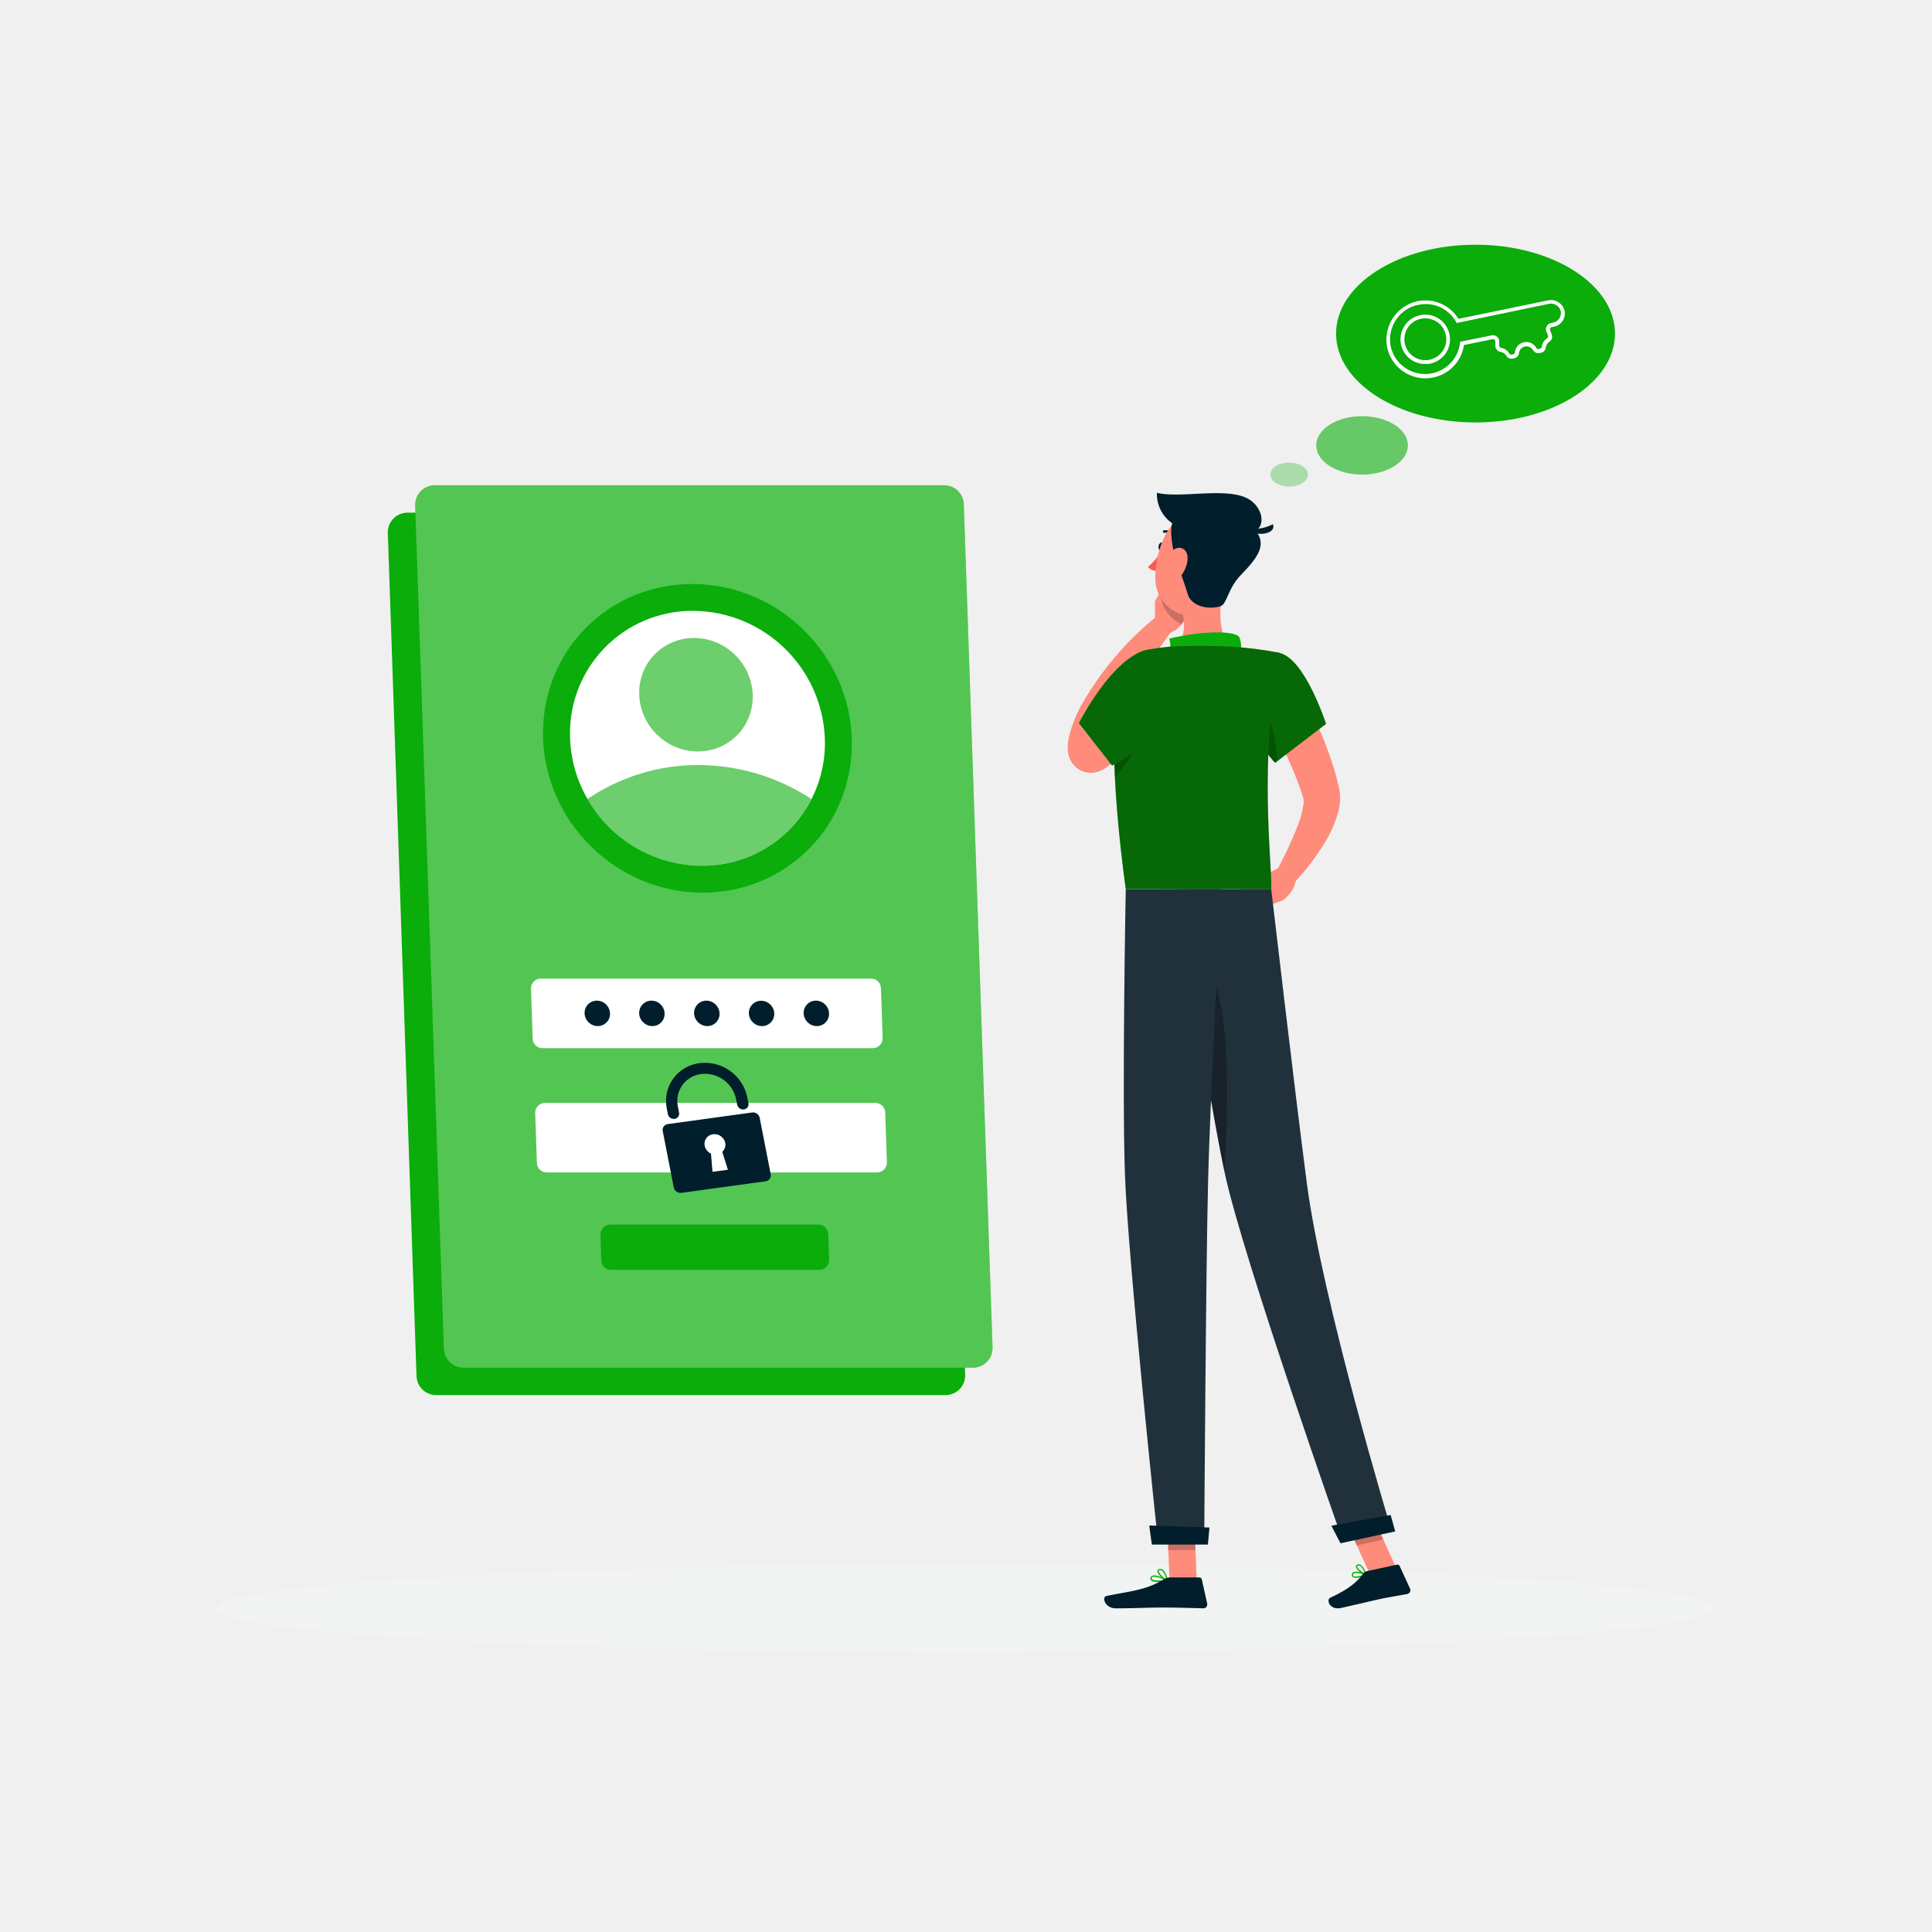
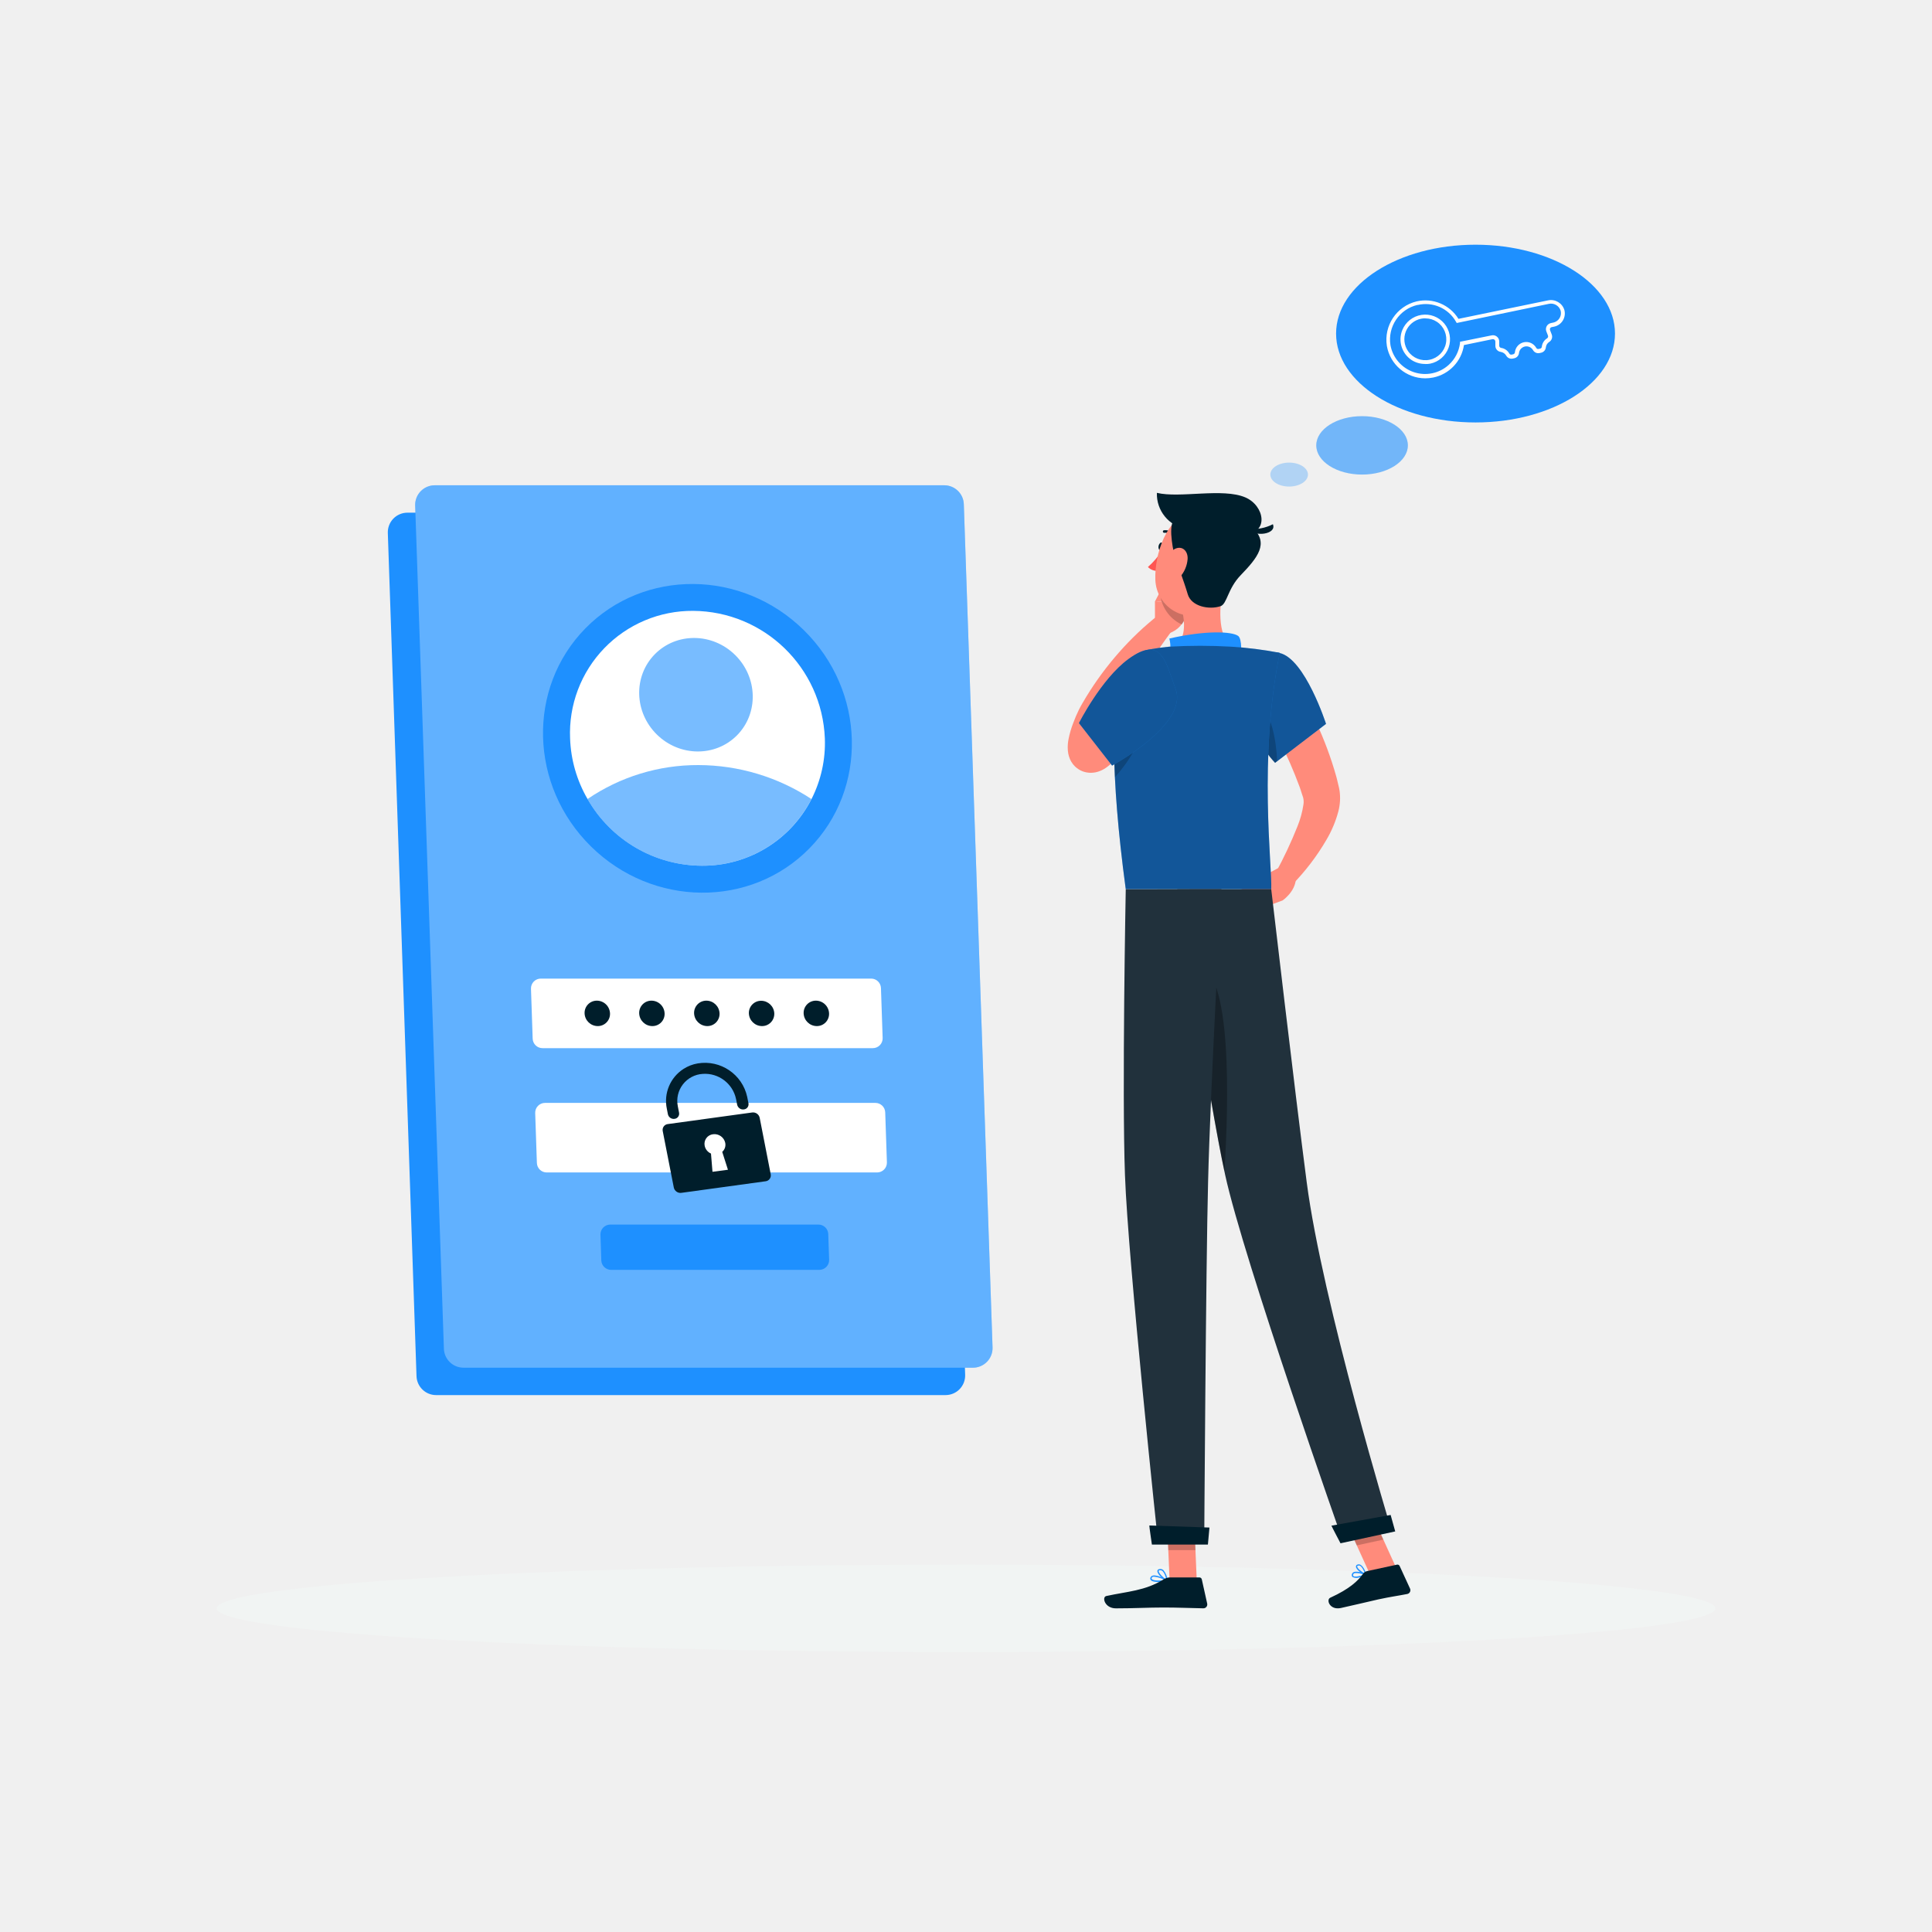
<svg xmlns="http://www.w3.org/2000/svg" width="394" height="394" fill="none">
  <path d="M197 336.917c84.381 0 152.785-3.993 152.785-8.92 0-4.926-68.404-8.92-152.785-8.92s-152.785 3.994-152.785 8.92c0 4.927 68.404 8.92 152.785 8.92z" fill="#F1F4F3" />
-   <path d="M196.827 280.371a4 4 0 01-3.997 4.136H88.938a4 4 0 01-3.998-3.864l-5.85-171.955a4 4 0 013.998-4.136h103.891a4 4 0 013.998 3.864l5.85 171.955z" fill="#0AAD0A" />
-   <path d="M202.413 274.784a4 4 0 01-3.998 4.136H94.524a4 4 0 01-3.998-3.863l-5.858-171.956a4 4 0 013.998-4.136h103.891a4 4 0 013.998 3.864l5.858 171.955z" fill="#0AAD0A" />
+   <path d="M196.827 280.371a4 4 0 01-3.997 4.136H88.938a4 4 0 01-3.998-3.864l-5.85-171.955a4 4 0 013.998-4.136h103.891a4 4 0 013.998 3.864l5.85 171.955z" fill="#1e90ff" />
+   <path d="M202.413 274.784a4 4 0 01-3.998 4.136H94.524a4 4 0 01-3.998-3.863l-5.858-171.956a4 4 0 013.998-4.136h103.891a4 4 0 013.998 3.864l5.858 171.955z" fill="#1e90ff" />
  <path opacity=".3" d="M202.413 274.784a4 4 0 01-3.998 4.136H94.524a4 4 0 01-3.998-3.863l-5.858-171.956a4 4 0 013.998-4.136h103.891a4 4 0 013.998 3.864l5.858 171.955z" fill="#fff" />
-   <path d="M165.064 173.016c11.981-12.187 11.471-32.116-1.139-44.512-12.609-12.396-32.544-12.564-44.525-.377-11.981 12.188-11.471 32.117 1.139 44.512 12.61 12.396 32.544 12.565 44.525.377z" fill="#0AAD0A" />
+   <path d="M165.064 173.016c11.981-12.187 11.471-32.116-1.139-44.512-12.609-12.396-32.544-12.564-44.525-.377-11.981 12.188-11.471 32.117 1.139 44.512 12.61 12.396 32.544 12.565 44.525.377z" fill="#1e90ff" />
  <path d="M168.214 150.579a25.222 25.222 0 01-2.718 12.372 24.888 24.888 0 01-22.38 13.6 26.995 26.995 0 01-23.293-13.6 26.4 26.4 0 01-3.562-12.372 24.953 24.953 0 011.595-9.908 24.948 24.948 0 0113.651-14.148 24.92 24.92 0 019.844-1.948 27.076 27.076 0 0126.863 26.004z" fill="#fff" />
-   <path opacity=".6" d="M165.481 162.951a24.896 24.896 0 01-22.379 13.6 26.992 26.992 0 01-23.293-13.6 39.862 39.862 0 0122.615-6.927 42.143 42.143 0 0123.057 6.927zm-15.155-13.02c4.406-4.482 4.218-11.81-.418-16.368-4.637-4.558-11.967-4.62-16.373-.138-4.405 4.481-4.218 11.809.419 16.367 4.637 4.558 11.967 4.62 16.372.139z" fill="#0AAD0A" />
+   <path opacity=".6" d="M165.481 162.951a24.896 24.896 0 01-22.379 13.6 26.992 26.992 0 01-23.293-13.6 39.862 39.862 0 0122.615-6.927 42.143 42.143 0 0123.057 6.927zm-15.155-13.02c4.406-4.482 4.218-11.81-.418-16.368-4.637-4.558-11.967-4.62-16.373-.138-4.405 4.481-4.218 11.809.419 16.367 4.637 4.558 11.967 4.62 16.372.139z" fill="#1e90ff" />
  <path d="M180.002 211.685a1.999 1.999 0 01-1.998 2.068h-67.375a2 2 0 01-1.999-1.932l-.345-10.184a2 2 0 011.999-2.068h67.375a2 2 0 011.998 1.932l.345 10.184zm.868 25.35a2 2 0 01-1.999 2.068h-67.383a2 2 0 01-1.999-1.932l-.345-10.184a2 2 0 011.999-2.068h67.383a2 2 0 011.999 1.932l.345 10.184z" fill="#fff" />
  <path d="M153.393 226.873l-17.202 2.364a1.195 1.195 0 00-1.033.928 1.19 1.19 0 00-.007.49l2.261 11.529a1.384 1.384 0 001.529 1.079l17.202-2.364a1.202 1.202 0 001.032-1.426l-2.253-11.528a1.378 1.378 0 00-1.529-1.072zm-4.941 11.678l-3.152.418-.307-3.719a2.21 2.21 0 01-1.284-1.576 1.964 1.964 0 011.702-2.364 2.25 2.25 0 012.49 1.757 1.93 1.93 0 01-.615 1.836l1.166 3.648zm3.237-12.3a1.232 1.232 0 01-1.355-.954l-.221-1.127a6.482 6.482 0 00-6.793-5.169 5.523 5.523 0 00-4.056 2.142 5.524 5.524 0 00-1.034 4.469l.252 1.3a1.072 1.072 0 01-.182.835 1.065 1.065 0 01-.74.426 1.211 1.211 0 01-1.355-.953l-.213-1.096a7.758 7.758 0 013.405-8.139 7.76 7.76 0 012.899-1.12 8.83 8.83 0 0110.086 6.832l.253 1.293a1.057 1.057 0 01-.946 1.261z" fill="#001E2B" />
-   <path d="M169.088 256.9a2 2 0 01-1.999 2.068h-42.464a2 2 0 01-1.999-1.933l-.174-5.236a1.999 1.999 0 011.998-2.066h42.46a2 2 0 011.999 1.932l.179 5.235z" fill="#0AAD0A" />
+   <path d="M169.088 256.9a2 2 0 01-1.999 2.068h-42.464a2 2 0 01-1.999-1.933l-.174-5.236a1.999 1.999 0 011.998-2.066h42.46a2 2 0 011.999 1.932l.179 5.235z" fill="#1e90ff" />
  <path d="M146.742 206.661a2.485 2.485 0 01-.698 1.833 2.482 2.482 0 01-1.808.759 2.71 2.71 0 01-2.687-2.592 2.485 2.485 0 01.698-1.833 2.49 2.49 0 011.808-.76 2.704 2.704 0 012.687 2.593zm-11.207 0a2.47 2.47 0 01-.159.989 2.47 2.47 0 01-1.364 1.411 2.458 2.458 0 01-.983.192 2.699 2.699 0 01-2.679-2.592 2.494 2.494 0 012.506-2.593 2.698 2.698 0 012.679 2.593zm-11.133 0a2.485 2.485 0 01-.698 1.833 2.482 2.482 0 01-1.808.759 2.693 2.693 0 01-2.679-2.592 2.485 2.485 0 01.697-1.833 2.49 2.49 0 011.809-.76 2.698 2.698 0 012.679 2.593zm33.503 0a2.484 2.484 0 01-1.523 2.398 2.474 2.474 0 01-.983.194 2.693 2.693 0 01-2.679-2.592 2.485 2.485 0 012.514-2.569 2.697 2.697 0 012.671 2.569zm11.169 0a2.488 2.488 0 01-.695 1.835 2.475 2.475 0 01-1.811.757 2.699 2.699 0 01-2.679-2.592 2.485 2.485 0 01.697-1.833 2.487 2.487 0 011.809-.76 2.698 2.698 0 012.679 2.593z" fill="#001E2B" />
  <path d="M263.124 137.333c1.048 1.686 1.923 3.293 2.821 4.972a95.588 95.588 0 012.506 5.09 72.8 72.8 0 014.019 10.82c.142.465.244.961.362 1.442l.174.733.086.362.103.599a10.777 10.777 0 01-.245 4.066 23.054 23.054 0 01-2.458 5.871 46.67 46.67 0 01-6.998 9.164l-3.317-2.506a87.671 87.671 0 004.436-9.456c.575-1.426.98-2.915 1.206-4.436a3.507 3.507 0 00-.063-1.395l-.315-.961c-.126-.394-.244-.788-.394-1.19a89.379 89.379 0 00-4.153-9.519 217.265 217.265 0 00-4.964-9.314l7.194-4.342z" fill="#FF8B7B" />
  <path d="M261.019 176.851l-3.624 1.915 4.16 4.87s2.601-1.758 2.719-4.437l-3.255-2.348zm-8.488 4.917l4.452 3.538 4.571-1.67-4.161-4.87-4.862 3.002z" fill="#FF8B7B" />
  <path d="M237.309 111.549c-.086.442-.394.749-.677.694-.284-.055-.45-.465-.363-.899.087-.433.394-.788.686-.693.291.095.441.457.354.898z" fill="#001E2B" />
  <path d="M236.954 112.306a15.954 15.954 0 01-2.852 3.325 2.588 2.588 0 002.017.788l.835-4.113z" fill="#FF5652" />
  <path d="M235.535 127.766v-5.169l6.84.788s-.11 4.444-3.94 5.752l-2.9-1.371z" fill="#FF8B7B" />
  <path d="M237.505 118.878l4.815 1.387.086 3.159-6.84-.827 1.939-3.719z" fill="#FF8B7B" />
  <path opacity=".2" d="M242.319 120.265l-4.815-1.387-.938 1.796a7.677 7.677 0 004.445 6.683 7.538 7.538 0 001.394-3.94l-.086-3.152z" fill="#000" />
  <path d="M239.406 109.445a.265.265 0 00.141-.045.263.263 0 00.117-.26.272.272 0 00-.061-.136 2.618 2.618 0 00-2.238-.867.264.264 0 00-.169.106.266.266 0 00-.044.194.267.267 0 00.299.22 2.077 2.077 0 011.766.702.268.268 0 00.189.086z" fill="#001E2B" />
  <path d="M249.474 119.524c-.788 4.058-1.277 9.676 1.576 12.379 0 0-1.103 4.114-8.668 4.114-8.282 0-3.98-3.609-3.98-3.609 3.444-1.072 3.412-4.988 2.624-8.14l8.448-4.744z" fill="#FF8B7B" />
-   <path d="M252.586 134.614c.74-1.04.709-4.342-.079-4.925-1.269-.938-6.714-1.158-14.034.528.788 3.199-.907 4.87-.907 4.87l15.02-.473zm24.636 187.079a1.811 1.811 0 01-1.387-.079.537.537 0 01-.126-.606.613.613 0 01.339-.387c.748-.362 2.466.339 2.545.371a.132.132 0 01.058.047.128.128 0 01.021.071c0 .025-.007.05-.02.072a.147.147 0 01-.051.054 7.795 7.795 0 01-1.379.457zm-.906-.89a.614.614 0 00-.15.055.33.33 0 00-.205.22c-.071.237 0 .316.047.339.3.253 1.403 0 2.183-.291a4.315 4.315 0 00-1.875-.323z" fill="#0AAD0A" />
-   <path d="M278.568 321.244h-.063c-.63-.181-1.97-1.135-1.985-1.757a.43.43 0 01.338-.426.687.687 0 01.576.047c.74.379 1.213 1.907 1.229 1.978a.124.124 0 010 .126.096.096 0 01-.044.027.11.11 0 01-.051.005zm-1.576-1.962h-.063c-.157.055-.157.134-.157.173 0 .371.898 1.119 1.576 1.419-.166-.442-.528-1.316-1.009-1.576a.452.452 0 00-.339-.016h-.008zm-40.703 3.341c-.709 0-1.394-.102-1.623-.418a.493.493 0 010-.575.654.654 0 01.418-.307c.922-.252 2.86.851 2.939.898a.12.12 0 01.063.134.125.125 0 01-.102.11 9.537 9.537 0 01-1.695.158zm-.874-1.08a.826.826 0 00-.253 0 .407.407 0 00-.26.182c-.094.165-.055.244 0 .291.26.363 1.655.371 2.688.221a6.013 6.013 0 00-2.175-.694z" fill="#0AAD0A" />
-   <path d="M237.979 322.465h-.055c-.67-.299-1.993-1.497-1.891-2.127 0-.15.126-.331.489-.363a.947.947 0 01.724.221 3.76 3.76 0 01.867 2.135.158.158 0 01-.055.119.151.151 0 01-.079.015zm-1.355-2.245h-.079c-.236 0-.252.11-.252.141-.063.379.835 1.324 1.521 1.734a3.053 3.053 0 00-.733-1.71.693.693 0 00-.465-.165h.008z" fill="#0AAD0A" />
+   <path d="M252.586 134.614c.74-1.04.709-4.342-.079-4.925-1.269-.938-6.714-1.158-14.034.528.788 3.199-.907 4.87-.907 4.87l15.02-.473zm24.636 187.079a1.811 1.811 0 01-1.387-.079.537.537 0 01-.126-.606.613.613 0 01.339-.387c.748-.362 2.466.339 2.545.371a.132.132 0 01.058.047.128.128 0 01.021.071c0 .025-.007.05-.02.072a.147.147 0 01-.051.054 7.795 7.795 0 01-1.379.457zm-.906-.89a.614.614 0 00-.15.055.33.33 0 00-.205.22c-.071.237 0 .316.047.339.3.253 1.403 0 2.183-.291a4.315 4.315 0 00-1.875-.323z" fill="#1e90ff" />
+   <path d="M278.568 321.244h-.063c-.63-.181-1.97-1.135-1.985-1.757a.43.43 0 01.338-.426.687.687 0 01.576.047c.74.379 1.213 1.907 1.229 1.978a.124.124 0 010 .126.096.096 0 01-.044.027.11.11 0 01-.051.005zm-1.576-1.962h-.063c-.157.055-.157.134-.157.173 0 .371.898 1.119 1.576 1.419-.166-.442-.528-1.316-1.009-1.576a.452.452 0 00-.339-.016h-.008zm-40.703 3.341c-.709 0-1.394-.102-1.623-.418a.493.493 0 010-.575.654.654 0 01.418-.307c.922-.252 2.86.851 2.939.898a.12.12 0 01.063.134.125.125 0 01-.102.11 9.537 9.537 0 01-1.695.158zm-.874-1.08a.826.826 0 00-.253 0 .407.407 0 00-.26.182c-.094.165-.055.244 0 .291.26.363 1.655.371 2.688.221a6.013 6.013 0 00-2.175-.694z" fill="#1e90ff" />
+   <path d="M237.979 322.465h-.055c-.67-.299-1.993-1.497-1.891-2.127 0-.15.126-.331.489-.363a.947.947 0 01.724.221 3.76 3.76 0 01.867 2.135.158.158 0 01-.055.119.151.151 0 01-.079.015zm-1.355-2.245h-.079c-.236 0-.252.11-.252.141-.063.379.835 1.324 1.521 1.734a3.053 3.053 0 00-.733-1.71.693.693 0 00-.465-.165h.008z" fill="#1e90ff" />
  <path d="M244.06 322.339h-5.54l-.551-12.836h5.539l.552 12.836zm40.685-2.569l-5.413 1.175-5.445-11.954 5.421-1.175 5.437 11.954z" fill="#FF8B7B" />
  <path d="M278.803 320.401l6.091-1.316a.478.478 0 01.536.268l2.112 4.586a.796.796 0 01.085.358.796.796 0 01-.328.637.788.788 0 01-.341.14c-2.127.417-3.191.52-5.862 1.095-1.647.362-5.367 1.269-7.644 1.757-2.277.489-3.057-1.694-2.167-2.096 3.98-1.82 5.634-3.42 6.714-4.909.195-.266.481-.451.804-.52zm-40.244 1.292h6.052a.494.494 0 01.473.378l1.095 4.925a.79.79 0 01-.788.993c-2.183-.039-5.335-.165-8.077-.165-3.215 0-5.981.173-9.747.173-2.278 0-2.908-2.301-1.955-2.514 4.334-.945 7.88-1.048 11.623-3.356a2.571 2.571 0 011.324-.434z" fill="#001E2B" />
-   <path d="M260.964 133.172c5.193 1.19 9.456 14.452 9.456 14.452l-10.378 7.935a22.798 22.798 0 01-5.516-10.244c-1.836-6.95 1.127-13.372 6.438-12.143z" fill="#0AAD0A" />
+   <path d="M260.964 133.172c5.193 1.19 9.456 14.452 9.456 14.452l-10.378 7.935a22.798 22.798 0 01-5.516-10.244c-1.836-6.95 1.127-13.372 6.438-12.143z" fill="#1e90ff" />
  <path opacity=".4" d="M260.964 133.172c5.193 1.19 9.456 14.452 9.456 14.452l-10.378 7.935a22.798 22.798 0 01-5.516-10.244c-1.836-6.95 1.127-13.372 6.438-12.143z" fill="#000" />
  <path d="M233.643 148.987c-1.292 1.395-2.584 2.64-3.94 3.94a75.22 75.22 0 01-2.04 1.868l-1.048.922-.261.228-.449.363a6.315 6.315 0 01-1.521.898 4.957 4.957 0 01-1.922.394 4.72 4.72 0 01-1.655-.292 4.643 4.643 0 01-1.576-1 4.727 4.727 0 01-1.229-2.041 5.35 5.35 0 01-.229-1.174 8.017 8.017 0 010-1.403c.04-.378.087-.709.15-1.017.216-1.074.521-2.128.914-3.152.354-.972.762-1.924 1.221-2.852.505-1.001.985-1.734 1.466-2.569a64.242 64.242 0 016.659-9.03 61.017 61.017 0 018.077-7.66l2.899 2.987a152.834 152.834 0 00-5.886 8.526 92.452 92.452 0 00-5.043 8.865c-.339.741-.788 1.576-1.001 2.175a21.27 21.27 0 00-.733 2.127c-.198.65-.348 1.314-.449 1.986a3.31 3.31 0 000 .315v-.071a2.207 2.207 0 00-.102-.52 3.393 3.393 0 00-.906-1.465 3.849 3.849 0 00-1.301-.788 3.765 3.765 0 00-1.324-.245 3.207 3.207 0 00-1.662.442l.299-.276.954-.867 1.883-1.765c1.245-1.174 2.498-2.427 3.68-3.593l6.075 5.744z" fill="#FF8B7B" />
  <path opacity=".2" d="M256.512 142.912c2.821 2.789 3.743 7.88 3.94 12.292l-.457.355a22.798 22.798 0 01-5.516-10.244 13.51 13.51 0 01-.268-1.237l2.301-1.166z" fill="#000" />
-   <path d="M228.136 138.688c-1.135 5.989-1.844 18.289 1.442 42.639h29.676c.205-4.547-2.656-26.753 1.734-48.194a77.85 77.85 0 00-9.929-1.253 110.022 110.022 0 00-12.608 0 46.547 46.547 0 00-3.94.543 7.883 7.883 0 00-6.375 6.265z" fill="#0AAD0A" />
+   <path d="M228.136 138.688c-1.135 5.989-1.844 18.289 1.442 42.639h29.676c.205-4.547-2.656-26.753 1.734-48.194a77.85 77.85 0 00-9.929-1.253 110.022 110.022 0 00-12.608 0 46.547 46.547 0 00-3.94.543 7.883 7.883 0 00-6.375 6.265z" fill="#1e90ff" />
  <path opacity=".4" d="M228.136 138.688c-1.135 5.989-1.844 18.289 1.442 42.639h29.676c.205-4.547-2.656-26.753 1.734-48.194a77.85 77.85 0 00-9.929-1.253 110.022 110.022 0 00-12.608 0 46.547 46.547 0 00-3.94.543 7.883 7.883 0 00-6.375 6.265z" fill="#000" />
  <path opacity=".2" d="M232.673 147.569l-5.358-1.285c-.166 3.247-.181 7.266.055 12.238 2.466-2.805 5.618-7.187 5.303-10.953zm5.296 161.934l.283 6.619h5.548l-.284-6.619h-5.547zm41.339-1.687l-5.421 1.175 2.805 6.162 5.421-1.174-2.805-6.163z" fill="#000" />
  <path d="M252.107 113.598c-1.418 5.311-1.986 8.495-5.264 10.701-4.925 3.357-11.071-.488-11.229-6.099-.173-5.067 2.183-12.907 7.88-13.979a7.503 7.503 0 018.613 9.377z" fill="#FF8B7B" />
  <path d="M239.672 113.795c-.268-.709-1.49-6.201-.339-7.628 1.15-1.426 14.271-.394 16.209 1.513 3.223 3.152.985 5.989-2.537 9.637-2.648 2.743-2.75 5.832-4.09 6.304-2.364.788-5.973.048-6.698-2.45-.725-2.498-2.545-7.376-2.545-7.376z" fill="#001E2B" />
  <path d="M253.952 101.431c-4.634-1.97-13.325.213-18.022-.922a7.232 7.232 0 005.997 7.376 61.927 61.927 0 0011.82 1.095c5.153-.236 4.145-5.87.205-7.549z" fill="#001E2B" />
  <path d="M254.676 107.846a8.835 8.835 0 004.909-.938c.867 2.096-3.901 2.671-4.909.938z" fill="#001E2B" />
  <path d="M242.194 114.016a6.236 6.236 0 01-1.576 3.68c-1.214 1.331-2.474.496-2.687-1.119-.189-1.466.205-3.94 1.686-4.649 1.482-.71 2.679.441 2.577 2.088z" fill="#FF8B7B" />
  <path d="M240.098 181.35s6.304 42.355 9.747 58.226c3.775 17.375 24.058 74.86 24.058 74.86l9.921-2.152s-14.184-46.854-17.336-71.148c-2.443-18.66-7.242-59.801-7.242-59.801l-19.148.015z" fill="#21313C" />
  <path d="M271.524 311.134c-.039 0 1.852 3.593 1.852 3.593l11.158-2.419-.938-3.357-12.072 2.183z" fill="#001E2B" />
  <path opacity=".3" d="M244.077 196.441c7.273 1.426 6.501 28.549 5.626 42.504-2.096-9.866-5.169-28.841-7.265-42.307a2.475 2.475 0 011.639-.197z" fill="#000" />
  <path d="M229.578 181.35s-.788 41.441-.158 58.312c.631 17.581 6.769 75.144 6.769 75.144h9.393s.339-56.539.788-73.804c.457-18.818 2.727-59.683 2.727-59.683l-19.519.031z" fill="#21313C" />
  <path d="M234.386 311.102c-.048 0 .528 3.893.528 3.893h11.418l.315-3.475-12.261-.418z" fill="#001E2B" />
-   <path d="M239.751 140.532c2.655 7.163-12.955 15.602-12.955 15.602l-6.761-8.668s4.547-8.999 10.063-13.049c6.816-4.996 7.628.662 9.653 6.115z" fill="#0AAD0A" />
+   <path d="M239.751 140.532c2.655 7.163-12.955 15.602-12.955 15.602l-6.761-8.668s4.547-8.999 10.063-13.049c6.816-4.996 7.628.662 9.653 6.115z" fill="#1e90ff" />
  <path opacity=".4" d="M239.751 140.532c2.655 7.163-12.955 15.602-12.955 15.602l-6.761-8.668s4.547-8.999 10.063-13.049c6.816-4.996 7.628.662 9.653 6.115z" fill="#000" />
-   <path d="M300.912 86.152c15.706 0 28.438-8.114 28.438-18.124 0-10.01-12.732-18.124-28.438-18.124-15.707 0-28.439 8.114-28.439 18.124 0 10.01 12.732 18.124 28.439 18.124z" fill="#0AAD0A" />
+   <path d="M300.912 86.152c15.706 0 28.438-8.114 28.438-18.124 0-10.01-12.732-18.124-28.438-18.124-15.707 0-28.439 8.114-28.439 18.124 0 10.01 12.732 18.124 28.439 18.124z" fill="#1e90ff" />
  <path d="M290.652 77.153a7.964 7.964 0 01-7.824-6.611 8.05 8.05 0 016.075-9.078 7.928 7.928 0 018.526 3.562l18.258-3.767a2.853 2.853 0 013.341 1.962 2.745 2.745 0 01-2.104 3.397l-.472.094a.46.46 0 00-.331.244.484.484 0 000 .41l.323.835a1.256 1.256 0 01-.489 1.521 1.497 1.497 0 00-.701 1.111 1.237 1.237 0 01-.954 1.096l-.37.078a1.229 1.229 0 01-1.308-.63 1.539 1.539 0 00-2.449-.258 1.54 1.54 0 00-.396.85 1.221 1.221 0 01-.945 1.087l-.371.078a1.237 1.237 0 01-1.308-.63 1.577 1.577 0 00-1.095-.74 1.25 1.25 0 01-1.103-1.237v-.9a.49.49 0 00-.583-.457l-5.824 1.198a7.93 7.93 0 01-6.264 6.62 8.17 8.17 0 01-1.632.165zm-1.576-14.972a7.256 7.256 0 00-5.516 8.211 7.18 7.18 0 0011.89 4.014 7.176 7.176 0 002.294-4.424V69.7l6.423-1.3a1.275 1.275 0 011.576 1.197v.898a.46.46 0 00.378.45 2.292 2.292 0 011.663 1.126.454.454 0 00.465.253l.362-.08a.438.438 0 00.331-.409c.05-.49.254-.953.583-1.32a2.33 2.33 0 012.684-.565c.45.202.823.542 1.067.971a.446.446 0 00.457.252l.378-.079a.44.44 0 00.323-.41 2.287 2.287 0 011.08-1.694.48.48 0 00.165-.567l-.323-.835a1.265 1.265 0 01.43-1.48c.148-.11.319-.186.5-.222l.481-.103a1.982 1.982 0 001.542-1.63 1.98 1.98 0 00-.037-.789 2.059 2.059 0 00-2.427-1.395l-18.77 3.9-.142-.243a7.092 7.092 0 00-7.817-3.428l-.04-.016zm1.576 12.04a5.05 5.05 0 01-2.765-.787 5.046 5.046 0 01-1.91-6.12 5.05 5.05 0 018.563-1.335 5.054 5.054 0 01-2.863 8.18 5.02 5.02 0 01-1.017.078l-.008-.015zm0-9.306a4.752 4.752 0 00-.874.087 4.272 4.272 0 00-2.631 6.603 4.271 4.271 0 004.412 1.758 4.26 4.26 0 003.318-3.371 4.266 4.266 0 00-1.837-4.36 4.193 4.193 0 00-2.356-.7l-.032-.017z" fill="#fff" />
-   <path opacity=".6" d="M277.771 96.782c5.162 0 9.346-2.667 9.346-5.957s-4.184-5.957-9.346-5.957c-5.161 0-9.345 2.667-9.345 5.957s4.184 5.957 9.345 5.957z" fill="#0AAD0A" />
-   <path opacity=".3" d="M262.9 99.225c2.12 0 3.838-1.094 3.838-2.443s-1.718-2.443-3.838-2.443c-2.119 0-3.838 1.094-3.838 2.443 0 1.35 1.719 2.443 3.838 2.443z" fill="#0AAD0A" />
+   <path opacity=".6" d="M277.771 96.782c5.162 0 9.346-2.667 9.346-5.957s-4.184-5.957-9.346-5.957c-5.161 0-9.345 2.667-9.345 5.957s4.184 5.957 9.345 5.957z" fill="#1e90ff" />
+   <path opacity=".3" d="M262.9 99.225c2.12 0 3.838-1.094 3.838-2.443s-1.718-2.443-3.838-2.443c-2.119 0-3.838 1.094-3.838 2.443 0 1.35 1.719 2.443 3.838 2.443z" fill="#1e90ff" />
</svg>
